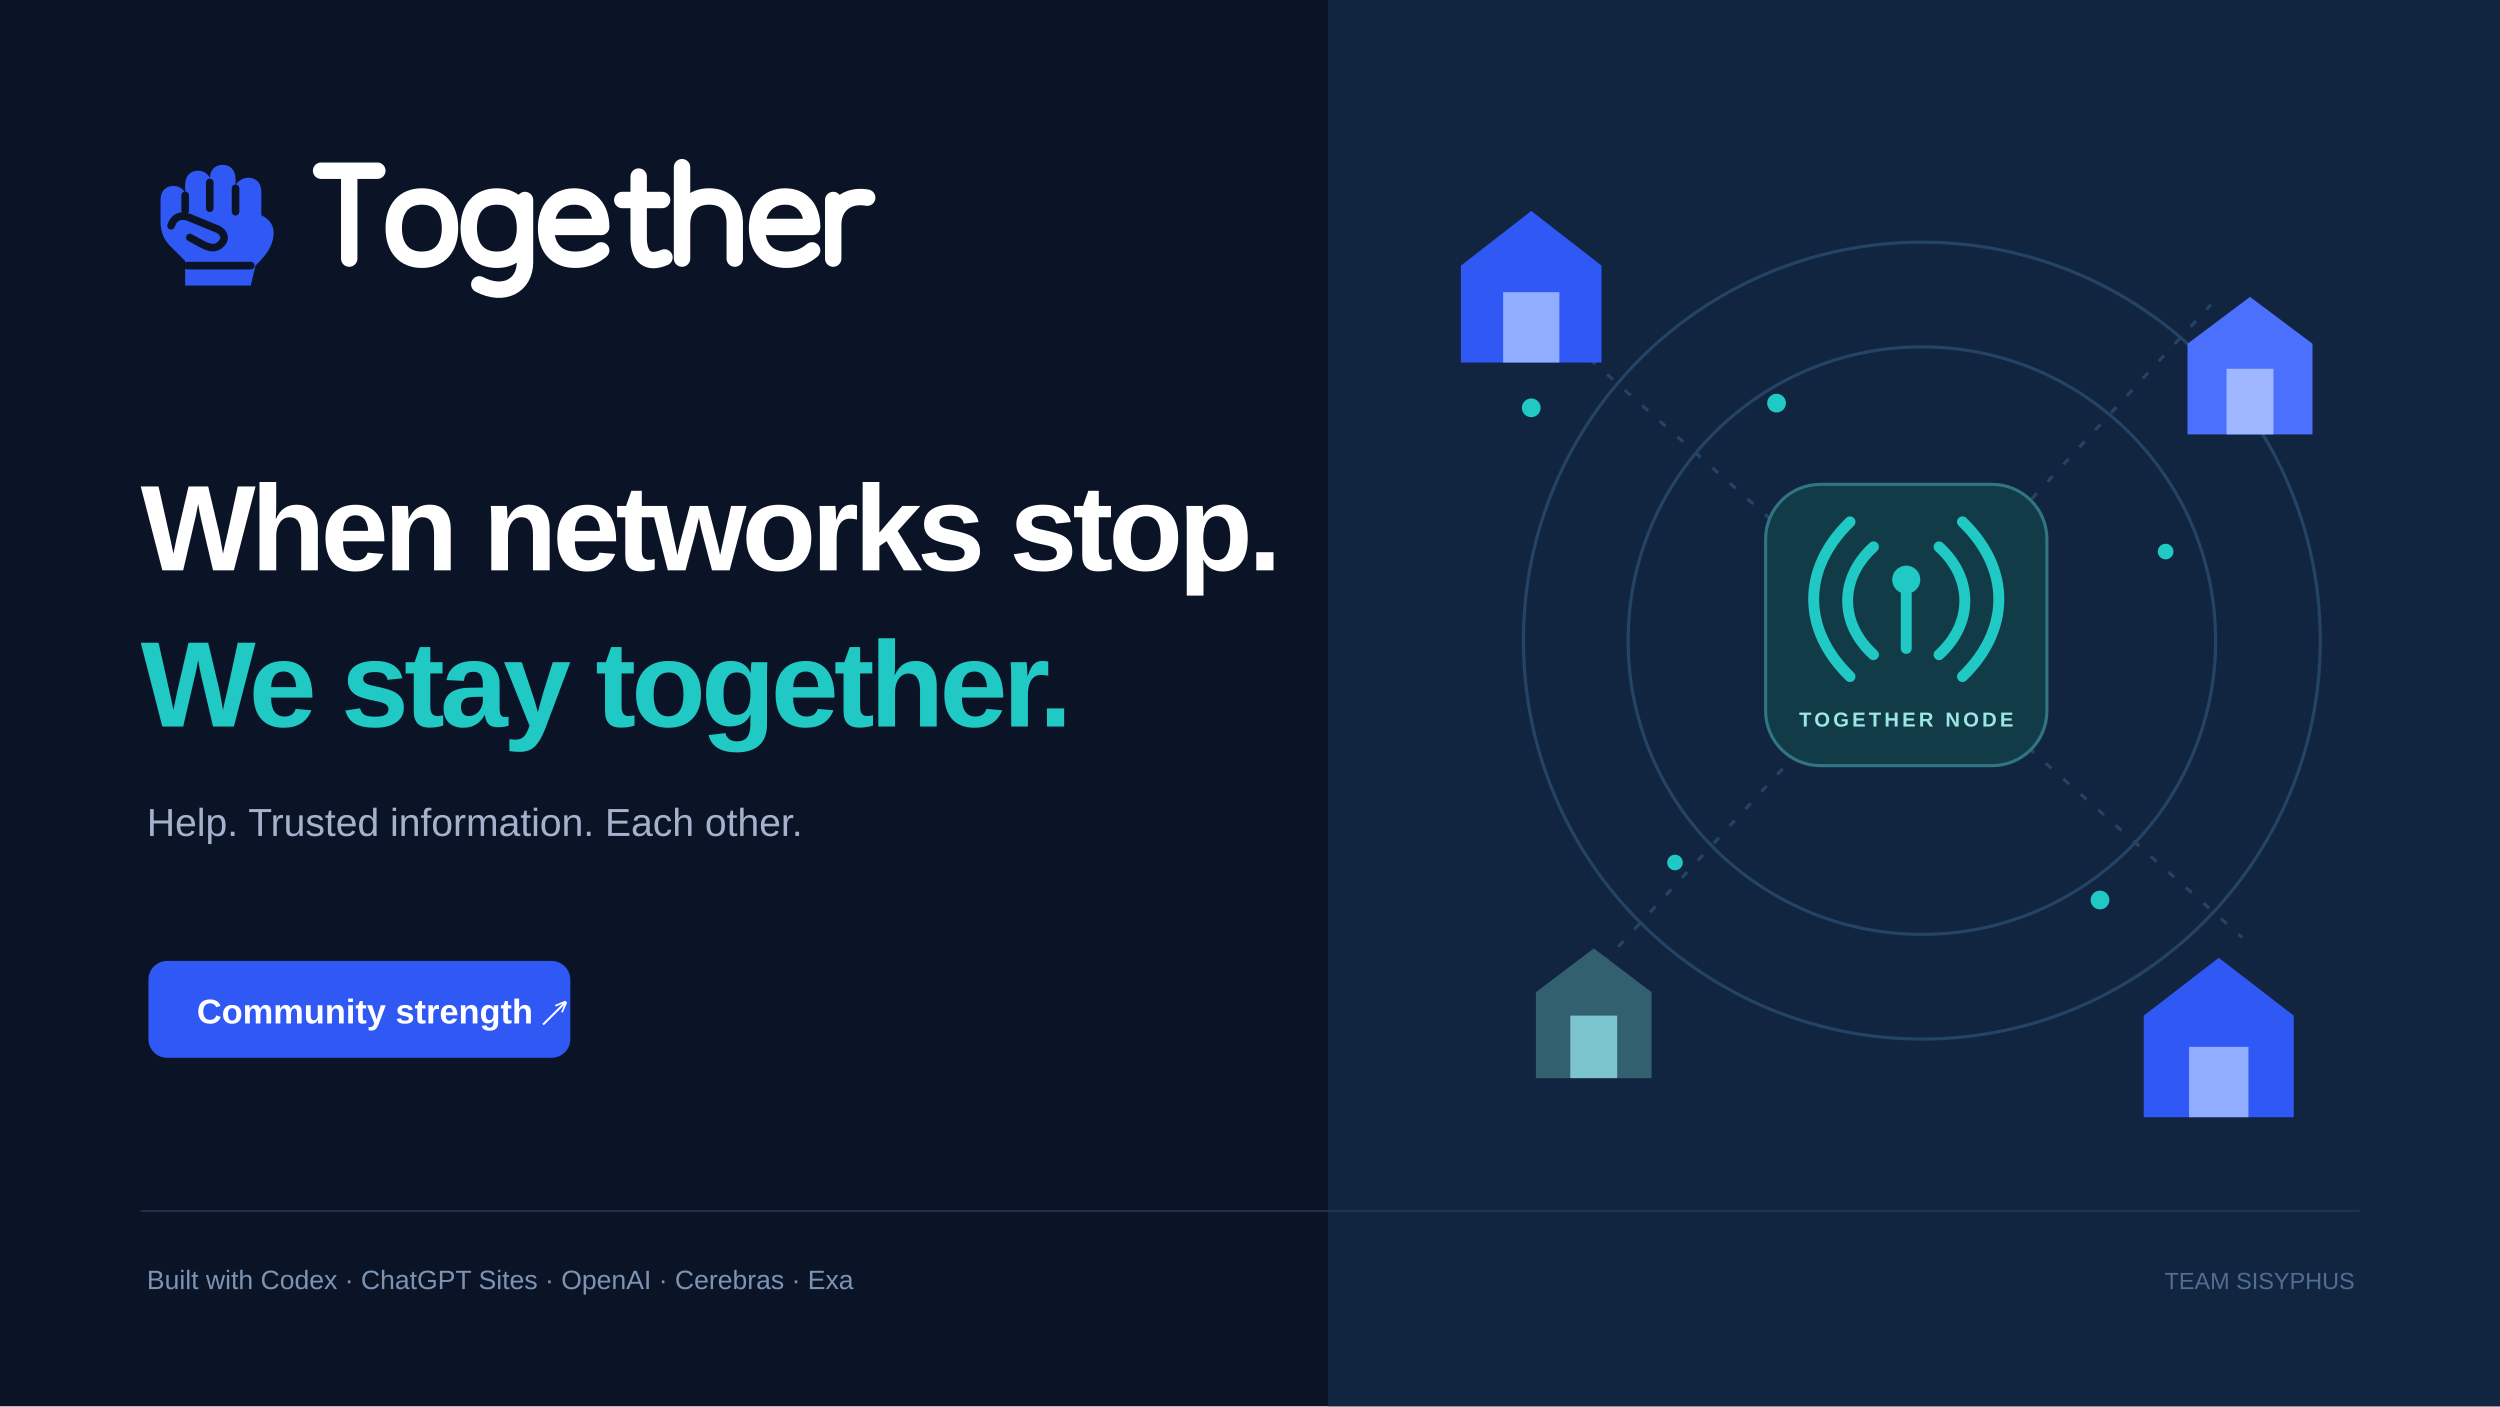
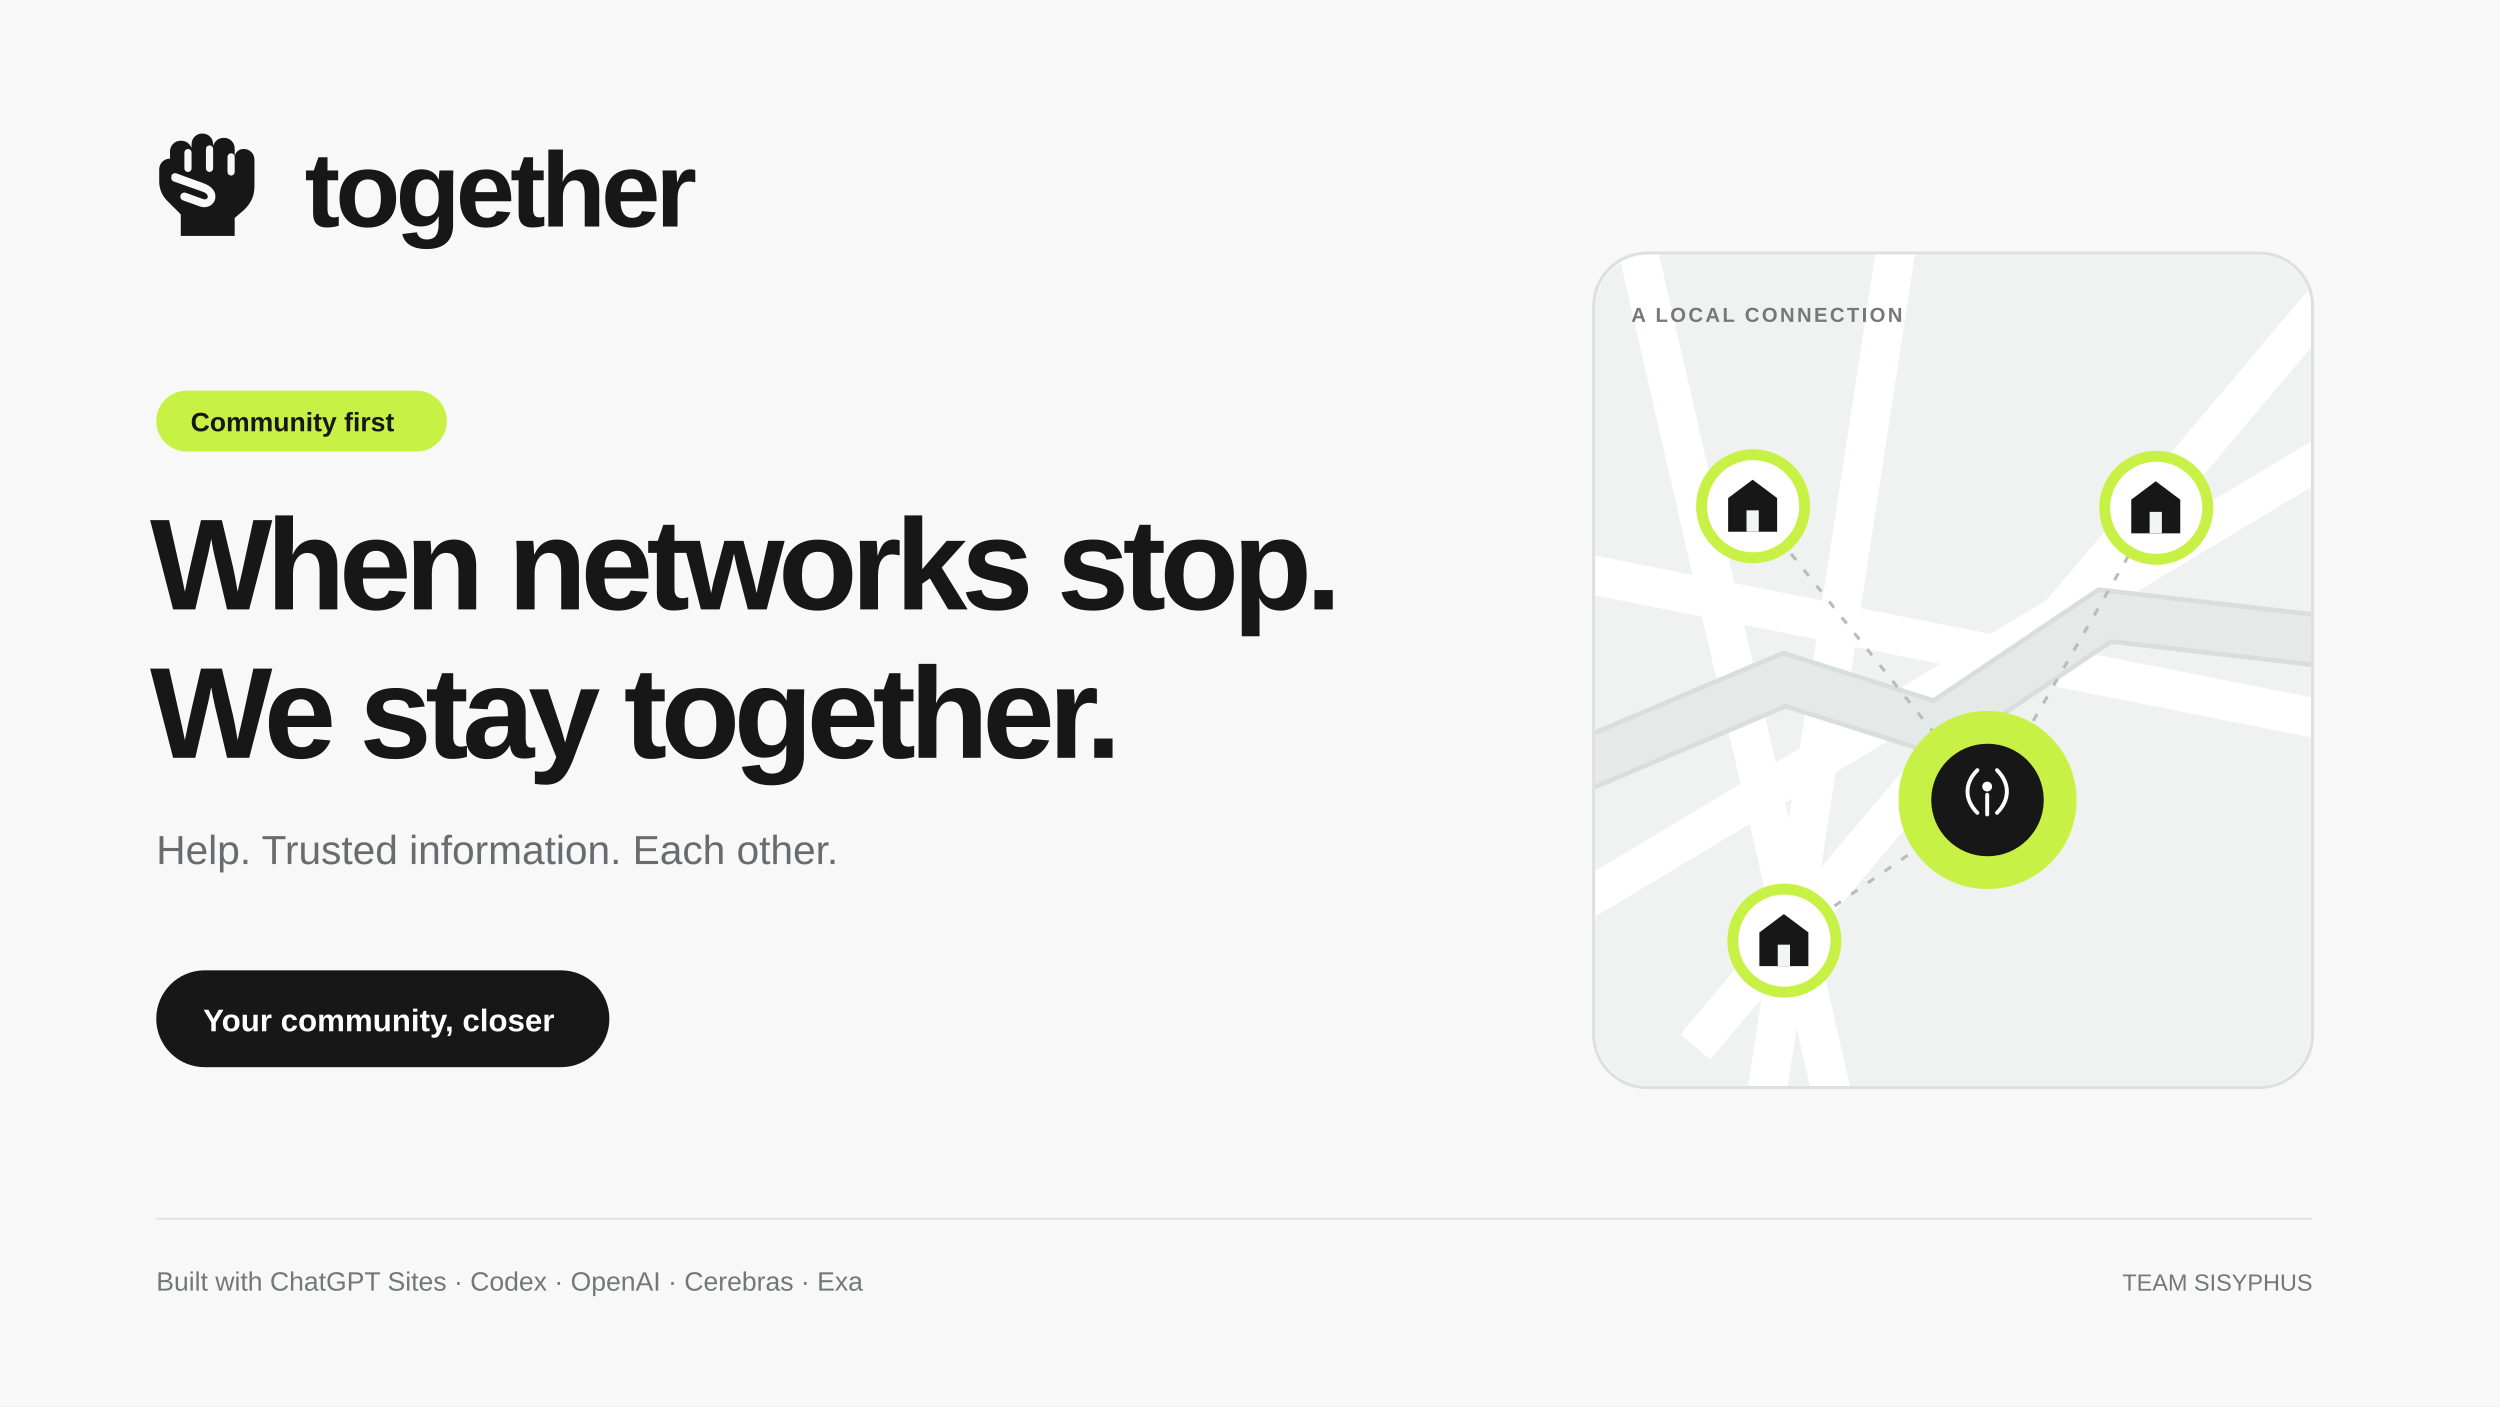
- <svg xmlns="http://www.w3.org/2000/svg" width="1600" height="900" viewBox="0 0 1600 900" role="img" aria-labelledby="banner-title banner-desc">
-   <path fill="#0b1426" d="M0 0h1600v900H0z" />
-   <path fill="#112541" d="M850 0h750v900H850z" />
-   <g transform="translate(90 80) scale(.75)">
-     <g transform="translate(0 22)">
-       <defs>
-         <mask id="banner-fist">
-           <path fill="white" d="M0 0h128v128H0z" />
-           <g fill="none" stroke="black" stroke-width="6.5" stroke-linecap="round" stroke-linejoin="round">
-             <path d="M38 38V51M59 27V49M81 32V52" />
-             <path d="M26 64C29 55 36 54 44 58L66 67C72 70 73 76 68 80 64 84 59 83 53 80L42 74" />
-             <path d="M40 98H94" />
-           </g>
-         </mask>
-       </defs>
-       <path d="M38 115V94L25 81C19 75 17 68 17 60V42C17 35 21 30 28 30 32 30 36 32 38 36V29C38 22 42 17 49 17 53 17 57 19 59 23V24C59 17 63 12 70 12 77 12 81 17 81 24V29C84 25 88 23 92 23 99 23 103 28 103 35V55C111 59 115 65 113 75 111 85 104 92 98 98L94 115Z" fill="#3058f4" mask="url(#banner-fist)" />
+ <svg xmlns="http://www.w3.org/2000/svg" width="1600" height="900" viewBox="0 0 1600 900" role="img" aria-labelledby="together-banner-title together-banner-desc">
+   <path fill="#f7f8f7" d="M0 0h1600v900H0z" />
+   <g transform="translate(95 82) scale(2.3)">
+     <path fill="#171717" fill-rule="evenodd" d="M9 30V24L5.2 20.2C3.8 18.8 3 16.9 3 14.9V11.5C3 9.8 4.3 8.5 6 8.5V6.5C6 4.8 7.3 3.5 9 3.5C10.5 3.5 11.5 4.3 12 5.5V4.5C12 2.8 13.3 1.5 15 1.5C16.7 1.5 18 2.8 18 4.5V5C18.4 3.6 19.5 2.7 21 2.7C22.7 2.7 24 4 24 5.7V7.8C24.3 6.6 25.2 5.8 26.5 5.8C28.2 5.8 29.5 7.1 29.5 8.8V16.2C29.5 19.3 28.2 21.6 25.5 23.7L24 25V30ZM10 6.8a1 1 0 0 1 2 0v4.4a1 1 0 0 1-2 0ZM16 5.8a1 1 0 0 1 2 0v5.4a1 1 0 0 1-2 0ZM22 8a1 1 0 0 1 2 0v4.2a1 1 0 0 1-2 0ZM6.4 13.2a1.1 1.1 0 0 1 1.4-.6l7.7 2.8c2.1.8 3.4 2.3 3.1 4.1-.3 1.9-2.3 3-4.3 2.3l-4.7-1.7a1.1 1.1 0 1 1 .8-2.1l4.7 1.7c.8.3 1.3 0 1.4-.5.1-.5-.4-1.2-1.4-1.5l-7.9-2.8a1.1 1.1 0 0 1-.8-1.4Z" />
+   </g>
+   <text x="195" y="145" fill="#171717" font-family="Arial,Helvetica,sans-serif" font-size="68" font-weight="600" letter-spacing="-3">together</text>
+   <rect x="100" y="250" width="186" height="39" rx="19.5" fill="#c8f145" />
+   <text x="122" y="276" fill="#171717" font-family="Arial,Helvetica,sans-serif" font-size="17" font-weight="600">Community first</text>
+   <text x="96" y="390" fill="#171717" font-family="Arial,Helvetica,sans-serif" font-size="83" font-weight="600" letter-spacing="-4">When networks stop.</text>
+   <text x="96" y="485" fill="#171717" font-family="Arial,Helvetica,sans-serif" font-size="83" font-weight="600" letter-spacing="-4">We stay together.</text>
+   <text x="100" y="553" fill="#686c6c" font-family="Arial,Helvetica,sans-serif" font-size="26">Help. Trusted information. Each other.</text>
+   <rect x="100" y="621" width="290" height="62" rx="31" fill="#171717" />
+   <text x="130" y="660" fill="#fff" font-family="Arial,Helvetica,sans-serif" font-size="20" font-weight="600">Your community, closer</text>
+   <rect x="1020" y="162" width="460" height="534" rx="34" fill="#fff" stroke="#dedfdf" stroke-width="2" />
+   <clipPath id="map-clip">
+     <rect x="1021" y="163" width="458" height="532" rx="34" />
+   </clipPath>
+   <g clip-path="url(#map-clip)">
+     <path fill="#f0f2f1" d="M1020 162h460v534h-460z" />
+     <g fill="none" stroke="#fff" stroke-width="25">
+       <path d="m1040 124 150 653M1220 116l-102 667M1490 190l-405 480M989 362l540 107M991 590l530-318" />
    </g>
-     <g transform="translate(154 36)">
-       <g fill="none" stroke="#fff" stroke-width="14" stroke-linecap="round" stroke-linejoin="round">
-         <path transform="translate(0 0)" d="M0 3H48M24 3V78" />
-         <path transform="translate(62 0)" d="M48 52C48 35 39 25 24 25S0 35 0 52 9 79 24 79 48 69 48 52Z" />
-         <path transform="translate(126 0)" d="M48 28V81C48 101 30 111 9 100M48 52C48 35 39 25 24 25S0 35 0 52 9 79 24 79 48 69 48 52Z" />
-         <path transform="translate(192 0)" d="M1 51H47C47 35 38 25 24 25 9 25 0 36 0 52 0 70 10 79 25 79 34 79 41 76 47 71" />
-         <path transform="translate(257 0)" d="M14 8V60C14 77 22 83 36 77M0 28H34" />
-         <path transform="translate(308 0)" d="M0 0V78M0 49C0 34 9 25 23 25 37 25 45 33 45 48V78" />
-         <path transform="translate(372 0)" d="M1 51H47C47 35 38 25 24 25 9 25 0 36 0 52 0 70 10 79 25 79 34 79 41 76 47 71" />
-         <path transform="translate(437 0)" d="M0 28V78M0 49C0 33 12 23 29 26" />
-       </g>
+     <path d="m1012 490 130-55 98 31 107-72 156 18" fill="none" stroke="#d8dddd" stroke-width="35" />
+     <path d="m1012 490 130-55 98 31 107-72 156 18" fill="none" stroke="#e5e9e7" stroke-width="29" />
+     <g fill="none" stroke="#b7bdbc" stroke-width="2" stroke-dasharray="5 8">
+       <path d="m1122 324 150 188 108-187M1142 602l130-90" />
    </g>
+     <circle cx="1272" cy="512" r="57" fill="#c8f145" />
+     <circle cx="1272" cy="512" r="36" fill="#171717" />
+     <g transform="translate(1255 495) scale(1.05)" fill="none" stroke="#fff" stroke-width="2.4" stroke-linecap="round">
+       <path d="M16 25V13M10 24c-8-8-8-18 0-26M22 24c8-8 8-18 0-26" />
+       <circle cx="16" cy="8" r="3" fill="#fff" stroke="none" />
+     </g>
+     <circle cx="1122" cy="324" r="33" fill="#fff" stroke="#c8f145" stroke-width="7" />
+     <g transform="translate(1106 307) scale(0.98)">
+       <path d="m0 12 16-12 16 12v22H0Z" fill="#171717" />
+       <path d="M12 34V20h8v14" fill="#f3f4f4" />
+     </g>
+     <circle cx="1380" cy="325" r="33" fill="#fff" stroke="#c8f145" stroke-width="7" />
+     <g transform="translate(1364 308) scale(0.98)">
+       <path d="m0 12 16-12 16 12v22H0Z" fill="#171717" />
+       <path d="M12 34V20h8v14" fill="#f3f4f4" />
+     </g>
+     <circle cx="1142" cy="602" r="33" fill="#fff" stroke="#c8f145" stroke-width="7" />
+     <g transform="translate(1126 585) scale(0.98)">
+       <path d="m0 12 16-12 16 12v22H0Z" fill="#171717" />
+       <path d="M12 34V20h8v14" fill="#f3f4f4" />
+     </g>
+     <text x="1044" y="206" fill="#747878" font-family="Arial,Helvetica,sans-serif" font-size="13" font-weight="600" letter-spacing="1.5">A LOCAL CONNECTION</text>
  </g>
-   <g fill="none" stroke="#254465" stroke-width="2">
-     <circle cx="1230" cy="410" r="255" />
-     <circle cx="1230" cy="410" r="188" />
-     <path d="M950 170 1435 600M995 650l420-455" stroke-dasharray="5 10" />
-   </g>
-   <text x="90" y="365" fill="#fff" font-family="Arial,Helvetica,sans-serif" font-weight="700" font-size="78" letter-spacing="-3">When networks stop.</text>
-   <text x="90" y="465" fill="#21c9c4" font-family="Arial,Helvetica,sans-serif" font-weight="700" font-size="78" letter-spacing="-3">We stay together.</text>
-   <text x="94" y="535" fill="#a5b2cc" font-family="Arial,Helvetica,sans-serif" font-size="25">Help. Trusted information. Each other.</text>
-   <rect x="95" y="615" width="270" height="62" rx="12" fill="#3058f4" />
-   <text x="126" y="655" fill="#fff" font-family="Arial,Helvetica,sans-serif" font-size="22" font-weight="700">Community strength ↗</text>
-   <g transform="translate(1130 310)">
-     <rect x="0" y="0" width="180" height="180" rx="35" fill="#123b48" stroke="#317582" stroke-width="2" />
-     <path d="M90 105V70m-21 39c-22-20-22-49 0-69m42 69c22-20 22-49 0-69m-57 83c-31-30-31-69 0-99m72 99c31-30 31-69 0-99" fill="none" stroke="#21c9c4" stroke-width="7" stroke-linecap="round" />
-     <circle cx="90" cy="61" r="9" fill="#21c9c4" />
-     <text x="90" y="155" text-anchor="middle" fill="#9be7e3" font-family="Arial,Helvetica,sans-serif" font-size="13" font-weight="700" letter-spacing="2">TOGETHER NODE</text>
-   </g>
-   <g transform="translate(980 170)">
-     <path d="m-45 0 45-35L45 0v62H-45z" fill="#3058f4" />
-     <path d="M-18 62V17h36v45" fill="#91adff" />
-     <circle cx="0" cy="91" r="6" fill="#21c9c4" />
-   </g>
-   <g transform="translate(1440 220)">
-     <path d="m-40 0 40-30L40 0v58H-40z" fill="#4a70fd" />
-     <path d="M-15 58V16h30v42" fill="#9eb7ff" />
-   </g>
-   <g transform="translate(1420 650)">
-     <path d="m-48 0 48-37L48 0v65H-48z" fill="#3058f4" />
-     <path d="M-19 65V20h38v45" fill="#91adff" />
-   </g>
-   <g transform="translate(1020 635)">
-     <path d="m-37 0 37-28L37 0v55H-37z" fill="#32606f" />
-     <path d="M-15 55V15h30v40" fill="#7cc5ce" />
-   </g>
-   <g fill="#21c9c4">
-     <circle cx="1137" cy="258" r="6" />
-     <circle cx="1344" cy="576" r="6" />
-     <circle cx="1072" cy="552" r="5" />
-     <circle cx="1386" cy="353" r="5" />
-   </g>
-   <path d="M90 775h1420" stroke="#273650" />
-   <text x="94" y="825" fill="#7c93b3" font-family="Arial,Helvetica,sans-serif" font-size="17">Built with Codex · ChatGPT Sites · OpenAI · Cerebras · Exa</text>
-   <text x="1507" y="825" text-anchor="end" fill="#526d92" font-family="Arial,Helvetica,sans-serif" font-size="15">TEAM SISYPHUS</text>
+   <path d="M100 780h1380" stroke="#dfe1df" />
+   <text x="100" y="826" fill="#737777" font-family="Arial,Helvetica,sans-serif" font-size="17">Built with ChatGPT Sites · Codex · OpenAI · Cerebras · Exa</text>
+   <text x="1480" y="826" text-anchor="end" fill="#737777" font-family="Arial,Helvetica,sans-serif" font-size="15">TEAM SISYPHUS</text>
</svg>
